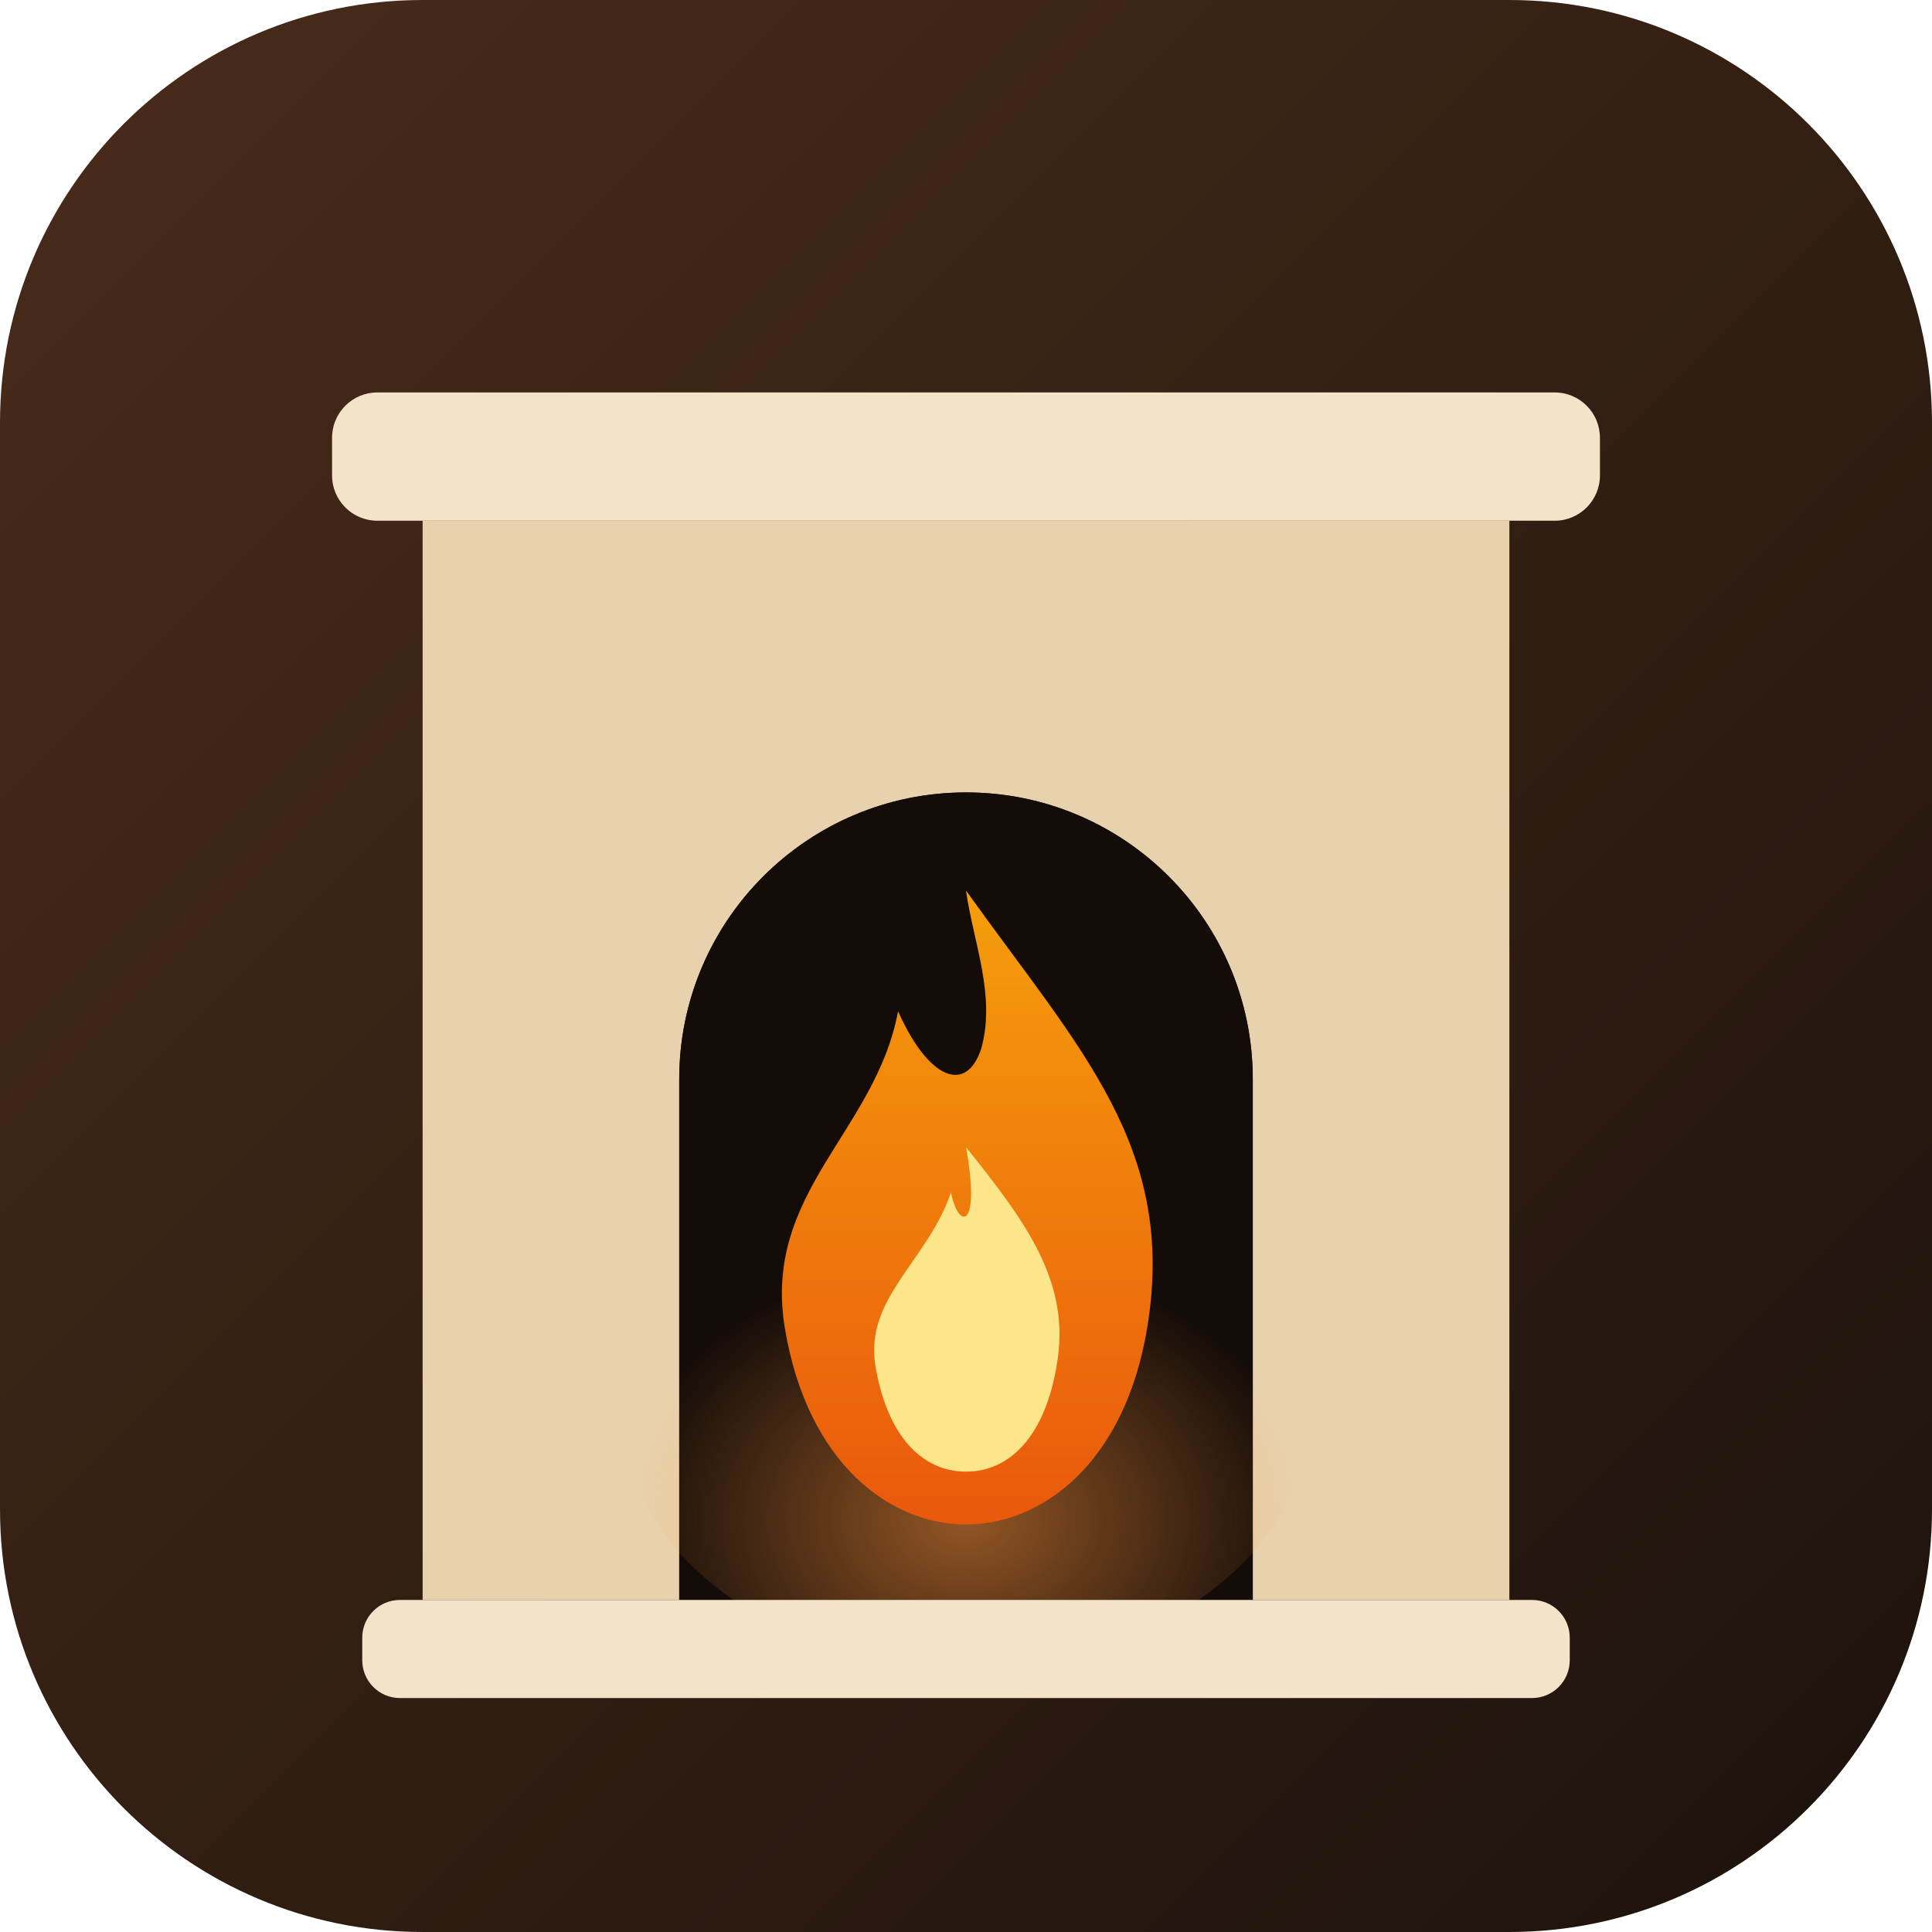
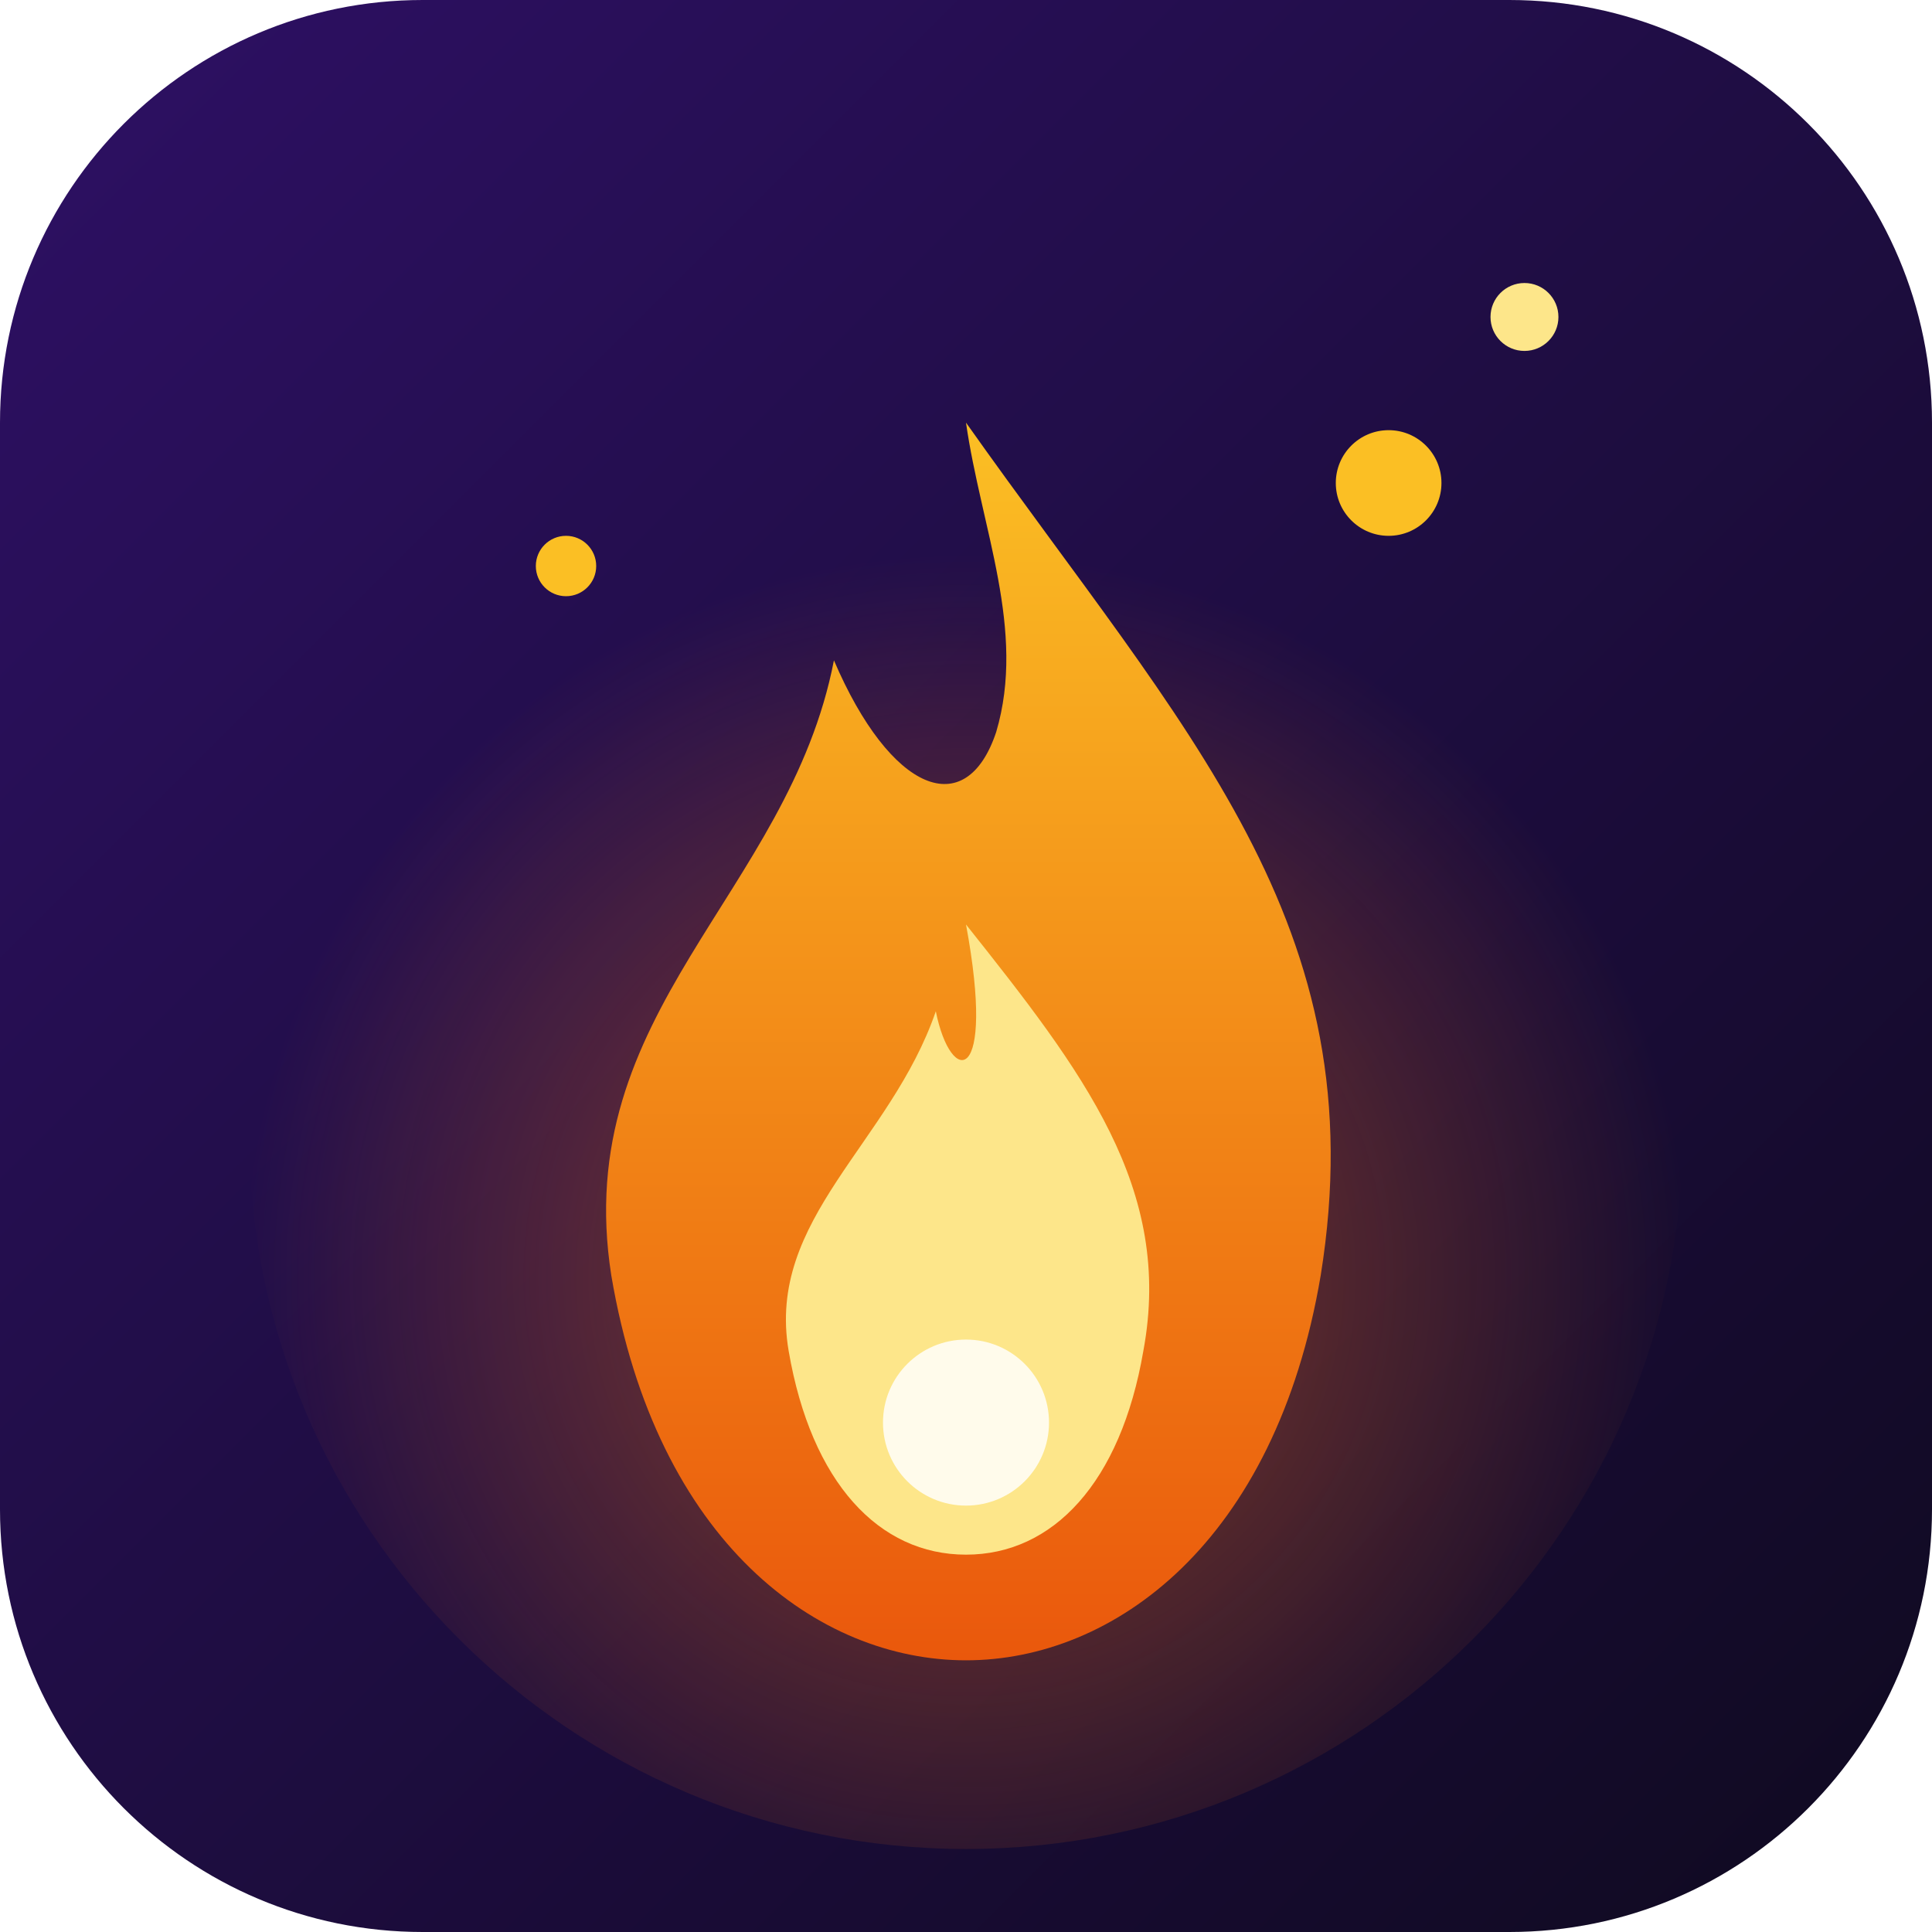
- <svg xmlns="http://www.w3.org/2000/svg" viewBox="0 0 512 512" role="img" aria-label="Inglenook">
+ <svg xmlns="http://www.w3.org/2000/svg" viewBox="0 0 512 512" role="img" aria-label="Dhoon">
  <defs>
    <linearGradient id="bg" x1="0" y1="0" x2="1" y2="1">
-       <stop offset="0" stop-color="#4a2c1a" />
-       <stop offset="1" stop-color="#1c120c" />
+       <stop offset="0" stop-color="#2e1065" />
+       <stop offset="1" stop-color="#0f0a1f" />
    </linearGradient>
-     <radialGradient id="glow" cx="0.5" cy="0.72" r="0.5">
-       <stop offset="0" stop-color="#fb923c" stop-opacity="0.55" />
-       <stop offset="1" stop-color="#fb923c" stop-opacity="0" />
+     <radialGradient id="glow" cx="0.5" cy="0.6" r="0.5">
+       <stop offset="0" stop-color="#f97316" stop-opacity="0.5" />
+       <stop offset="1" stop-color="#f97316" stop-opacity="0" />
    </radialGradient>
    <linearGradient id="flame" x1="0" y1="1" x2="0" y2="0">
      <stop offset="0" stop-color="#ea580c" />
-       <stop offset="1" stop-color="#f59e0b" />
+       <stop offset="1" stop-color="#fbbf24" />
    </linearGradient>
  </defs>
  <rect width="512" height="512" rx="112" fill="url(#bg)" />
-   <rect x="88" y="104" width="336" height="34" rx="12" fill="#f3e3c8" />
-   <path d="M112 138 H400 V424 H332 V286 A76 76 0 0 0 180 286 V424 H112 Z" fill="#e8d2ad" />
-   <path d="M180 424 V286 A76 76 0 0 1 332 286 V424 Z" fill="#140c08" />
-   <ellipse cx="256" cy="372" rx="92" ry="70" fill="url(#glow)" />
-   <path d="M256 236 C286 278 312 304 304 352 C298 388 276 404 256 404 C236 404 214 388 208 352 C202 316 232 300 238 268 C246 286 256 290 260 278 C264 264 258 250 256 236 Z" fill="url(#flame)" />
-   <path d="M256 304 C272 324 284 340 280 362 C277 380 268 390 256 390 C244 390 235 380 232 362 C229 344 246 334 252 316 C254 326 260 326 256 304 Z" fill="#fde68a" />
-   <rect x="96" y="424" width="320" height="26" rx="10" fill="#f3e3c8" />
+   <circle cx="256" cy="300" r="190" fill="url(#glow)" />
+   <path d="M 256 112 C 314 194 365 245 350 338 C 338 409 295 440 256 440 C 217 440 174 409 162 338 C 151 268 209 237 221 175 C 236 210 256 218 264 194 C 272 167 260 140 256 112 Z" fill="url(#flame)" />
+   <path d="M 256 245 C 287 284 311 315 303 358 C 297 393 279 412 256 412 C 233 412 215 393 209 358 C 203 323 236 303 248 268 C 252 288 264 288 256 245 Z" fill="#fde68a" />
+   <circle cx="256" cy="377" r="22" fill="#fffbeb" />
+   <circle cx="368" cy="128" r="14" fill="#fbbf24" />
+   <circle cx="404" cy="84" r="9" fill="#fde68a" />
+   <circle cx="150" cy="150" r="8" fill="#fbbf24" />
</svg>
